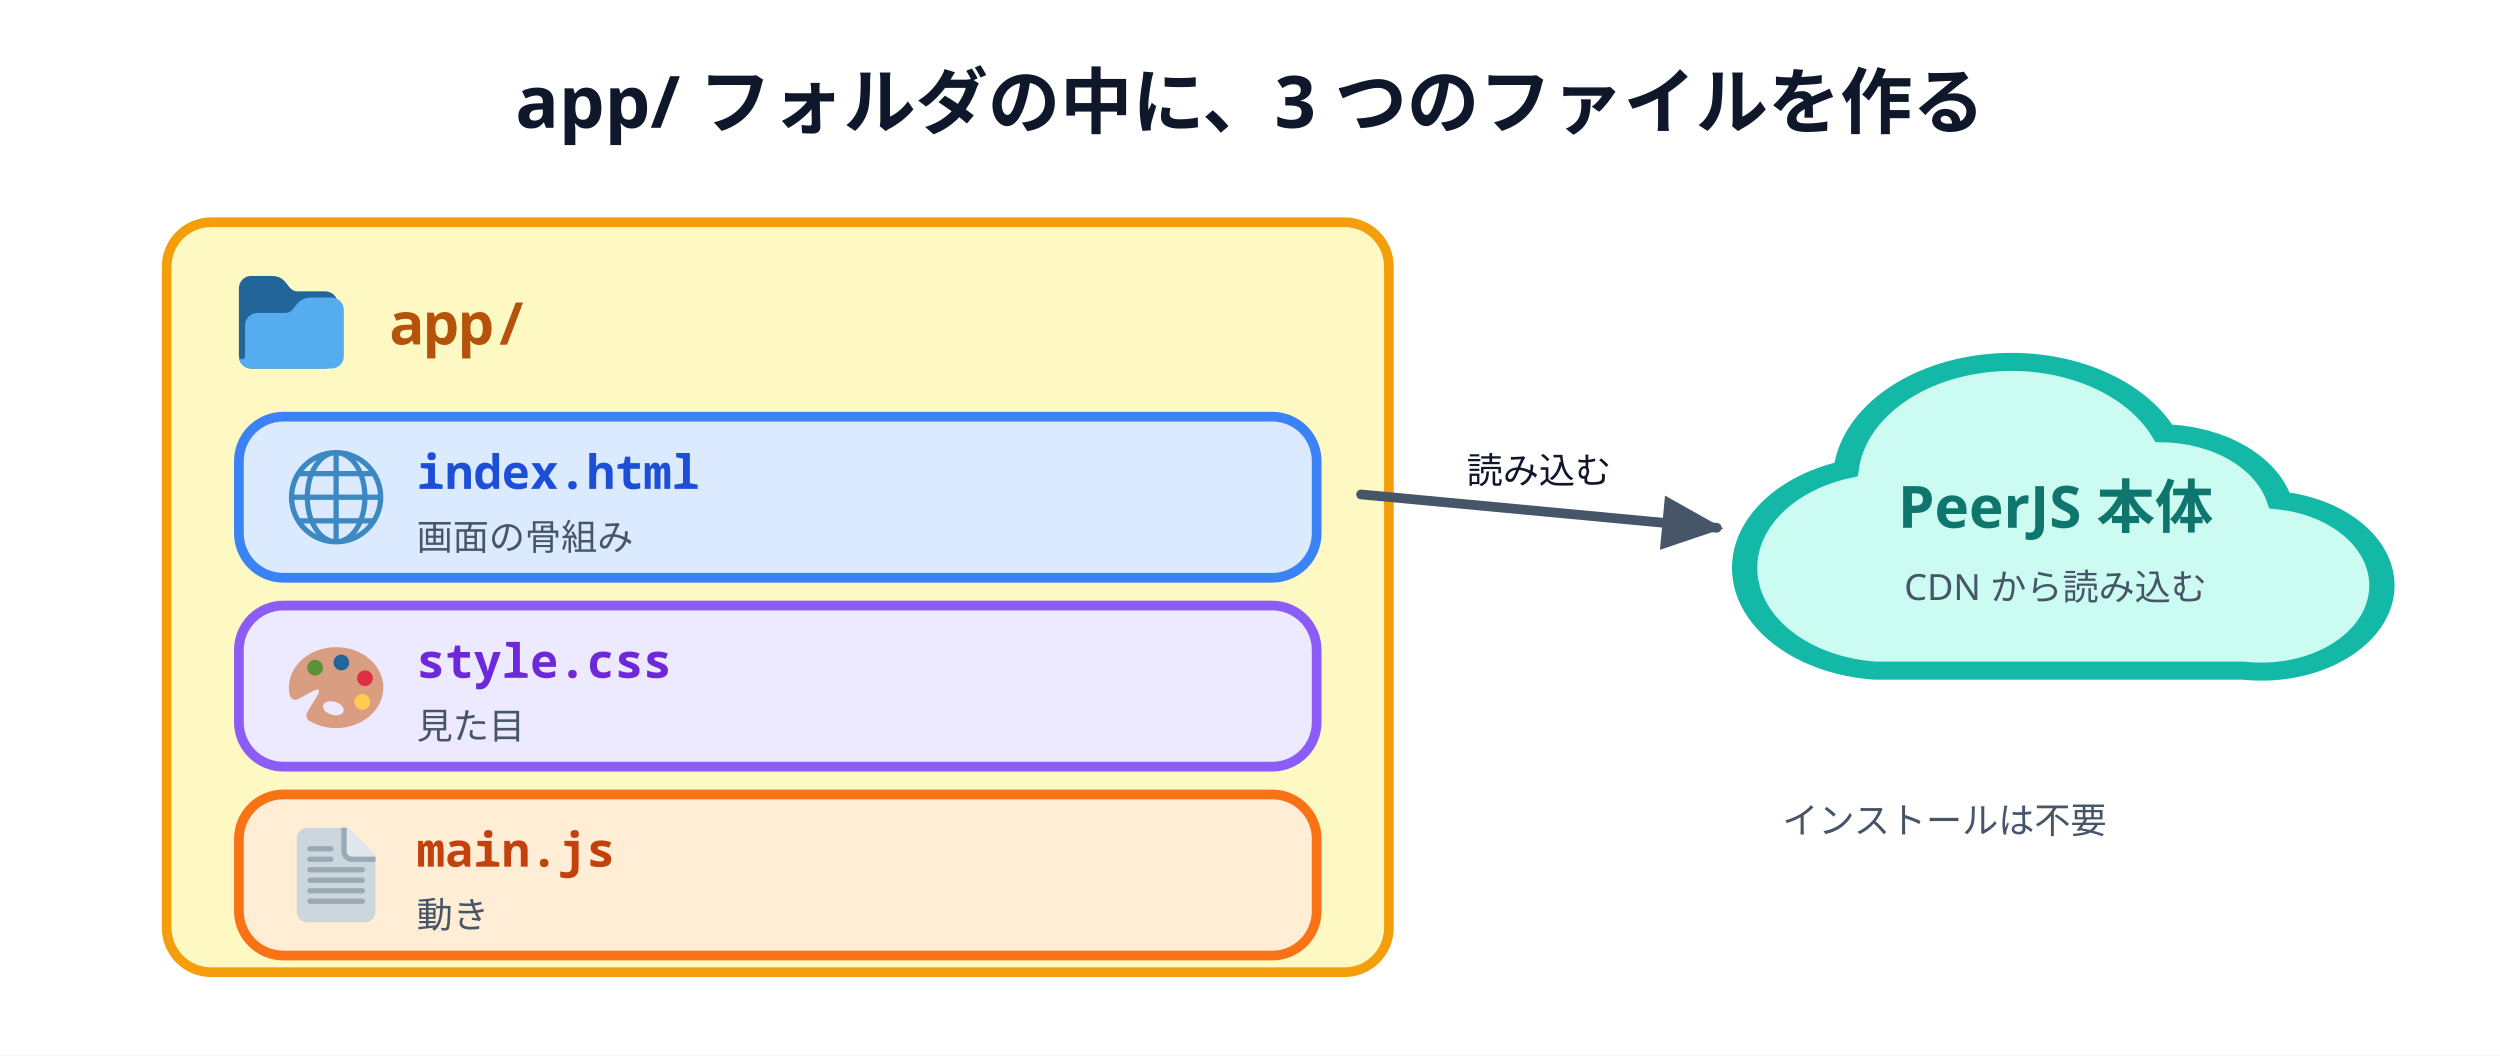
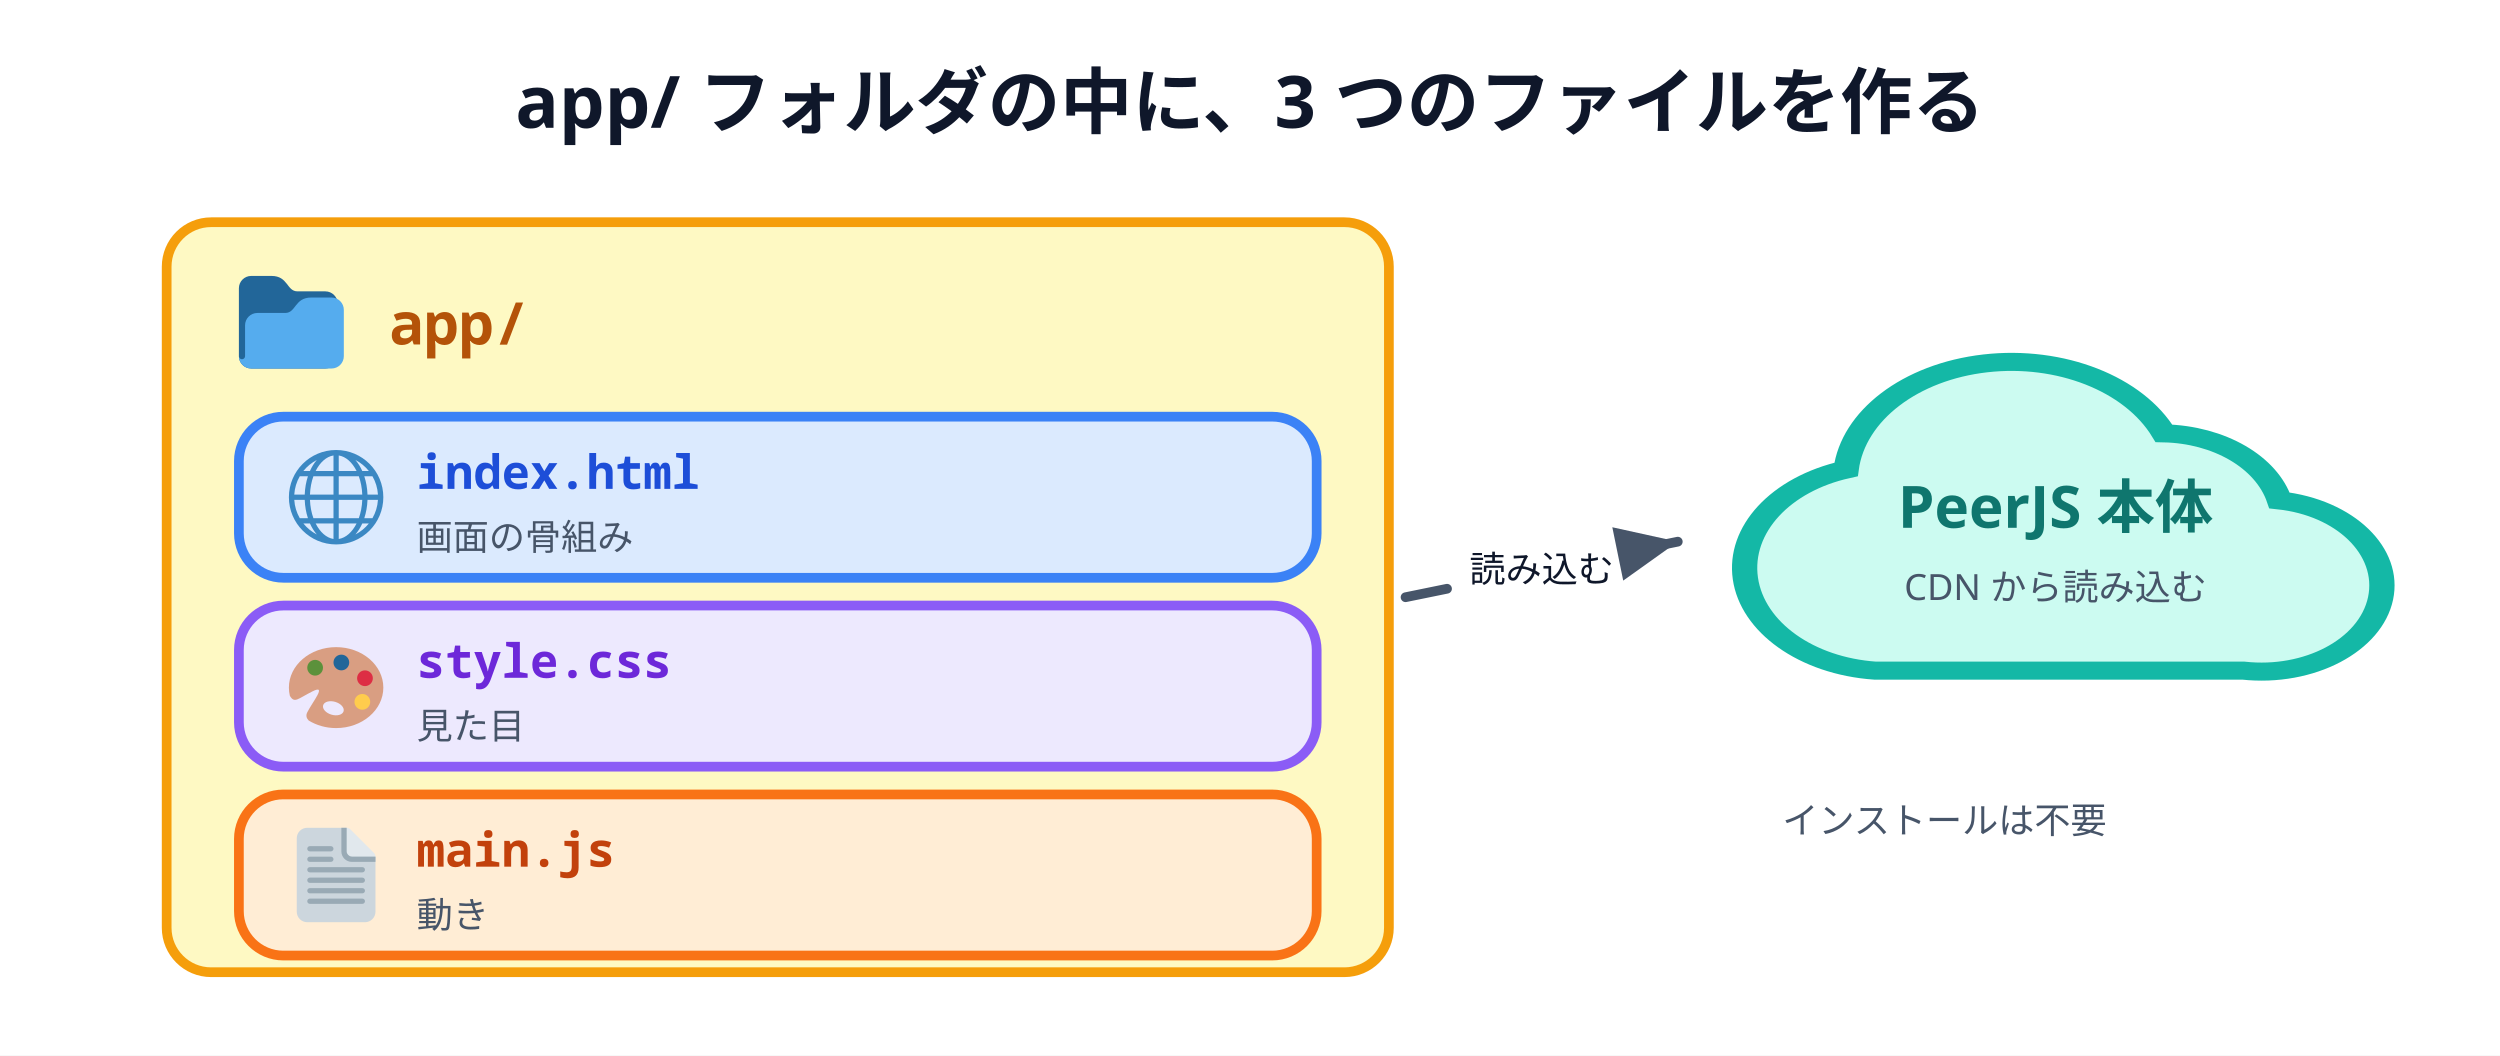
<svg xmlns="http://www.w3.org/2000/svg" width="900" height="380" viewBox="0 0 900 380" font-family="'Hiragino Sans','Noto Sans JP','Yu Gothic','Segoe UI',sans-serif">
  <defs>
-     <marker id="aR" viewBox="0 0 10 10" refX="8" refY="5" markerWidth="7" markerHeight="7" orient="auto-start-reverse">
+     <marker id="aR" viewBox="0 0 10 10" refX="9" refY="5" markerWidth="7" markerHeight="7" orient="auto-start-reverse">
      <path d="M0 1 L9 5 L0 9 z" fill="#475569" />
    </marker>
-     <marker id="aRsub" viewBox="0 0 10 10" refX="8" refY="5" markerWidth="7" markerHeight="7" orient="auto-start-reverse">
+     <marker id="aRsub" viewBox="0 0 10 10" refX="9" refY="5" markerWidth="7" markerHeight="7" orient="auto-start-reverse">
      <path d="M0 1 L9 5 L0 9 z" fill="#94a3b8" />
    </marker>
  </defs>
  <rect x="0" y="0" width="900" height="380" fill="#ffffff" />
  <text x="450" y="46" text-anchor="middle" font-size="26" fill="#0f172a" font-weight="700">app/ フォルダの中に、3 つのファイルを作る</text>
  <rect x="60" y="80" width="440" height="270" rx="16" fill="#fef9c3" stroke="#f59e0b" stroke-width="3.5" />
-   <svg x="86" y="96" width="40" height="40" viewBox="0 0 36 36">
+   <svg x="86.0" y="96.0" width="40.0" height="40.0" viewBox="0 0 36 36">
    <path fill="#269" d="M0 29c0 2.209 1.791 4 4 4h24c2.209 0 4-1.791 4-4V12c0-2.209-1.791-4-4-4h-9c-3.562 0-3-5-8.438-5H4C1.791 3 0 4.791 0 7v22z" />
    <path fill="#55ACEE" d="M30 10h-6.562C18 10 18.562 15 15 15H6c-2.209 0-4 1.791-4 4v10c0 .553-.448 1-1 1s-1-.447-1-1c0 2.209 1.791 4 4 4h26c2.209 0 4-1.791 4-4V14c0-2.209-1.791-4-4-4z" />
  </svg>
  <text x="140" y="124" text-anchor="start" font-size="21" fill="#b45309" font-weight="700" font-family="'SFMono-Regular','Consolas','Noto Sans Mono','Courier New',monospace">app/</text>
  <rect x="86" y="150" width="388" height="58" rx="16" fill="#dbeafe" stroke="#3b82f6" stroke-width="3.5" />
-   <svg x="104" y="162" width="34" height="34" viewBox="0 0 36 36">
+   <svg x="104.0" y="162.0" width="34.0" height="34.0" viewBox="0 0 36 36">
    <path fill="#3B88C3" d="M18 0C8.059 0 0 8.059 0 18s8.059 18 18 18 18-8.059 18-18S27.941 0 18 0zM2.05 19h3.983c.092 2.506.522 4.871 1.229 7H4.158c-1.207-2.083-1.95-4.459-2.108-7zM19 8V2.081c2.747.436 5.162 2.655 6.799 5.919H19zm7.651 2c.754 2.083 1.219 4.46 1.317 7H19v-7h7.651zM17 2.081V8h-6.799C11.837 4.736 14.253 2.517 17 2.081zM17 10v7H8.032c.098-2.54.563-4.917 1.317-7H17zM6.034 17H2.05c.158-2.54.901-4.917 2.107-7h3.104c-.705 2.129-1.135 4.495-1.227 7zm1.998 2H17v7H9.349c-.754-2.083-1.219-4.459-1.317-7zM17 28v5.919c-2.747-.437-5.163-2.655-6.799-5.919H17zm2 5.919V28h6.8c-1.637 3.264-4.053 5.482-6.8 5.919zM19 26v-7h8.969c-.099 2.541-.563 4.917-1.317 7H19zm10.967-7h3.982c-.157 2.541-.9 4.917-2.107 7h-3.104c.706-2.129 1.136-4.494 1.229-7zm0-2c-.093-2.505-.523-4.871-1.229-7h3.104c1.207 2.083 1.95 4.46 2.107 7h-3.982zm.512-9h-2.503c-.717-1.604-1.606-3.015-2.619-4.199C27.346 4.833 29.089 6.267 30.479 8zM10.643 3.801C9.629 4.985 8.74 6.396 8.023 8H5.521c1.39-1.733 3.133-3.166 5.122-4.199zM5.521 28h2.503c.716 1.604 1.605 3.015 2.619 4.198C8.654 31.166 6.911 29.733 5.521 28zm19.836 4.198c1.014-1.184 1.902-2.594 2.619-4.198h2.503c-1.39 1.733-3.133 3.166-5.122 4.198z" />
  </svg>
  <text x="150" y="176" text-anchor="start" font-size="17" fill="#1d4ed8" font-weight="600" font-family="'SFMono-Regular','Consolas','Noto Sans Mono','Courier New',monospace">index.html</text>
  <text x="150" y="198" text-anchor="start" font-size="13" fill="#475569" font-weight="400">画面の骨組み</text>
  <rect x="86" y="218" width="388" height="58" rx="16" fill="#ede9fe" stroke="#8b5cf6" stroke-width="3.5" />
-   <svg x="104" y="230" width="34" height="34" viewBox="0 0 36 36">
+   <svg x="104.0" y="230.0" width="34.0" height="34.0" viewBox="0 0 36 36">
    <path fill="#D99E82" d="M18 3.143c-9.941 0-18 6.908-18 15.428 0 1.066.126 2.107.367 3.112C2.146 24.744 3.377 22.812 9 20c5.727-2.864 0 4-2 8-.615 1.23-.282 2.271.56 3.124C10.506 32.928 14.104 34 18 34c9.941 0 18-6.907 18-15.429 0-8.52-8.059-15.428-18-15.428zm2.849 24.447c-.395 1.346-2.46 1.924-4.613 1.291-2.153-.632-3.578-2.234-3.183-3.581.395-1.346 2.46-1.924 4.613-1.29 2.153.631 3.578 2.233 3.183 3.58z" />
    <circle fill="#5C913B" cx="10" cy="11" r="3" />
    <circle fill="#269" cx="20" cy="9" r="3" />
    <circle fill="#DD2E44" cx="29" cy="15" r="3" />
    <circle fill="#FFCC4D" cx="28" cy="24" r="3" />
  </svg>
  <text x="150" y="244" text-anchor="start" font-size="17" fill="#6d28d9" font-weight="600" font-family="'SFMono-Regular','Consolas','Noto Sans Mono','Courier New',monospace">style.css</text>
  <text x="150" y="266" text-anchor="start" font-size="13" fill="#475569" font-weight="400">見た目</text>
  <rect x="86" y="286" width="388" height="58" rx="16" fill="#ffedd5" stroke="#f97316" stroke-width="3.5" />
-   <svg x="104" y="298" width="34" height="34" viewBox="0 0 36 36">
+   <svg x="104.0" y="298.0" width="34.0" height="34.0" viewBox="0 0 36 36">
    <path fill="#E1E8ED" d="M32.415 9.586l-9-9C23.054.225 22.553 0 22 0c-1.104 0-1.999.896-2 2 0 .552.224 1.053.586 1.415l-3.859 3.859 9 9 3.859-3.859c.362.361.862.585 1.414.585 1.104 0 2.001-.896 2-2 0-.552-.224-1.052-.585-1.414z" />
    <path fill="#CCD6DD" d="M22 0H7C4.791 0 3 1.791 3 4v28c0 2.209 1.791 4 4 4h22c2.209 0 4-1.791 4-4V11h-9c-1 0-2-1-2-2V0z" />
    <path fill="#99AAB5" d="M22 0h-2v9c0 2.209 1.791 4 4 4h9v-2h-9c-1 0-2-1-2-2V0zm-5 8c0 .552-.448 1-1 1H8c-.552 0-1-.448-1-1s.448-1 1-1h8c.552 0 1 .448 1 1zm0 4c0 .552-.448 1-1 1H8c-.552 0-1-.448-1-1s.448-1 1-1h8c.552 0 1 .448 1 1zm12 4c0 .552-.447 1-1 1H8c-.552 0-1-.448-1-1s.448-1 1-1h20c.553 0 1 .448 1 1zm0 4c0 .553-.447 1-1 1H8c-.552 0-1-.447-1-1 0-.553.448-1 1-1h20c.553 0 1 .447 1 1zm0 4c0 .553-.447 1-1 1H8c-.552 0-1-.447-1-1 0-.553.448-1 1-1h20c.553 0 1 .447 1 1zm0 4c0 .553-.447 1-1 1H8c-.552 0-1-.447-1-1 0-.553.448-1 1-1h20c.553 0 1 .447 1 1z" />
  </svg>
  <text x="150" y="312" text-anchor="start" font-size="17" fill="#c2410c" font-weight="600" font-family="'SFMono-Regular','Consolas','Noto Sans Mono','Courier New',monospace">main.js</text>
  <text x="150" y="334" text-anchor="start" font-size="13" fill="#475569" font-weight="400">動き</text>
-   <g transform="translate(610,130) scale(2.6,1.857143)">
+   <g transform="translate(610,130) scale(2.6,1.85714)">
    <path d="M25,60 a20,20 0 0 1 -4,-39 a23,23 0 0 1 44,-7 a17,17 0 0 1 16,13 a16,16 0 0 1 -5,33 Z" fill="#ccfbf1" stroke="#14b8a6" stroke-width="3.5" />
  </g>
  <text x="740" y="190" text-anchor="middle" font-size="21" fill="#0f766e" font-weight="700">PeerJS 本体</text>
  <text x="740" y="216" text-anchor="middle" font-size="13" fill="#475569" font-weight="400">CDN から読み込む</text>
-   <line x1="490" y1="178" x2="618" y2="190" stroke="#475569" stroke-width="3.5" stroke-linecap="round" stroke-linejoin="round" marker-end="url(#aR)" />
-   <text x="554.0" y="174.0" text-anchor="middle" font-size="13" fill="#0f172a" font-weight="400">読み込む</text>
+   <path d="M506.00 215.00 L520.93 211.95" fill="none" stroke="#475569" stroke-width="3.5" stroke-linecap="round" stroke-linejoin="round" />
+   <path d="M589.07 198.05 L604.00 195.00" fill="none" stroke="#475569" stroke-width="3.5" stroke-linecap="round" stroke-linejoin="round" marker-end="url(#aR)" />
+   <text x="555" y="209.55" text-anchor="middle" font-size="13" fill="#0f172a" font-weight="400">読み込む</text>
  <text x="700" y="300" text-anchor="middle" font-size="13" fill="#475569" font-weight="400">インストールは不要</text>
</svg>
